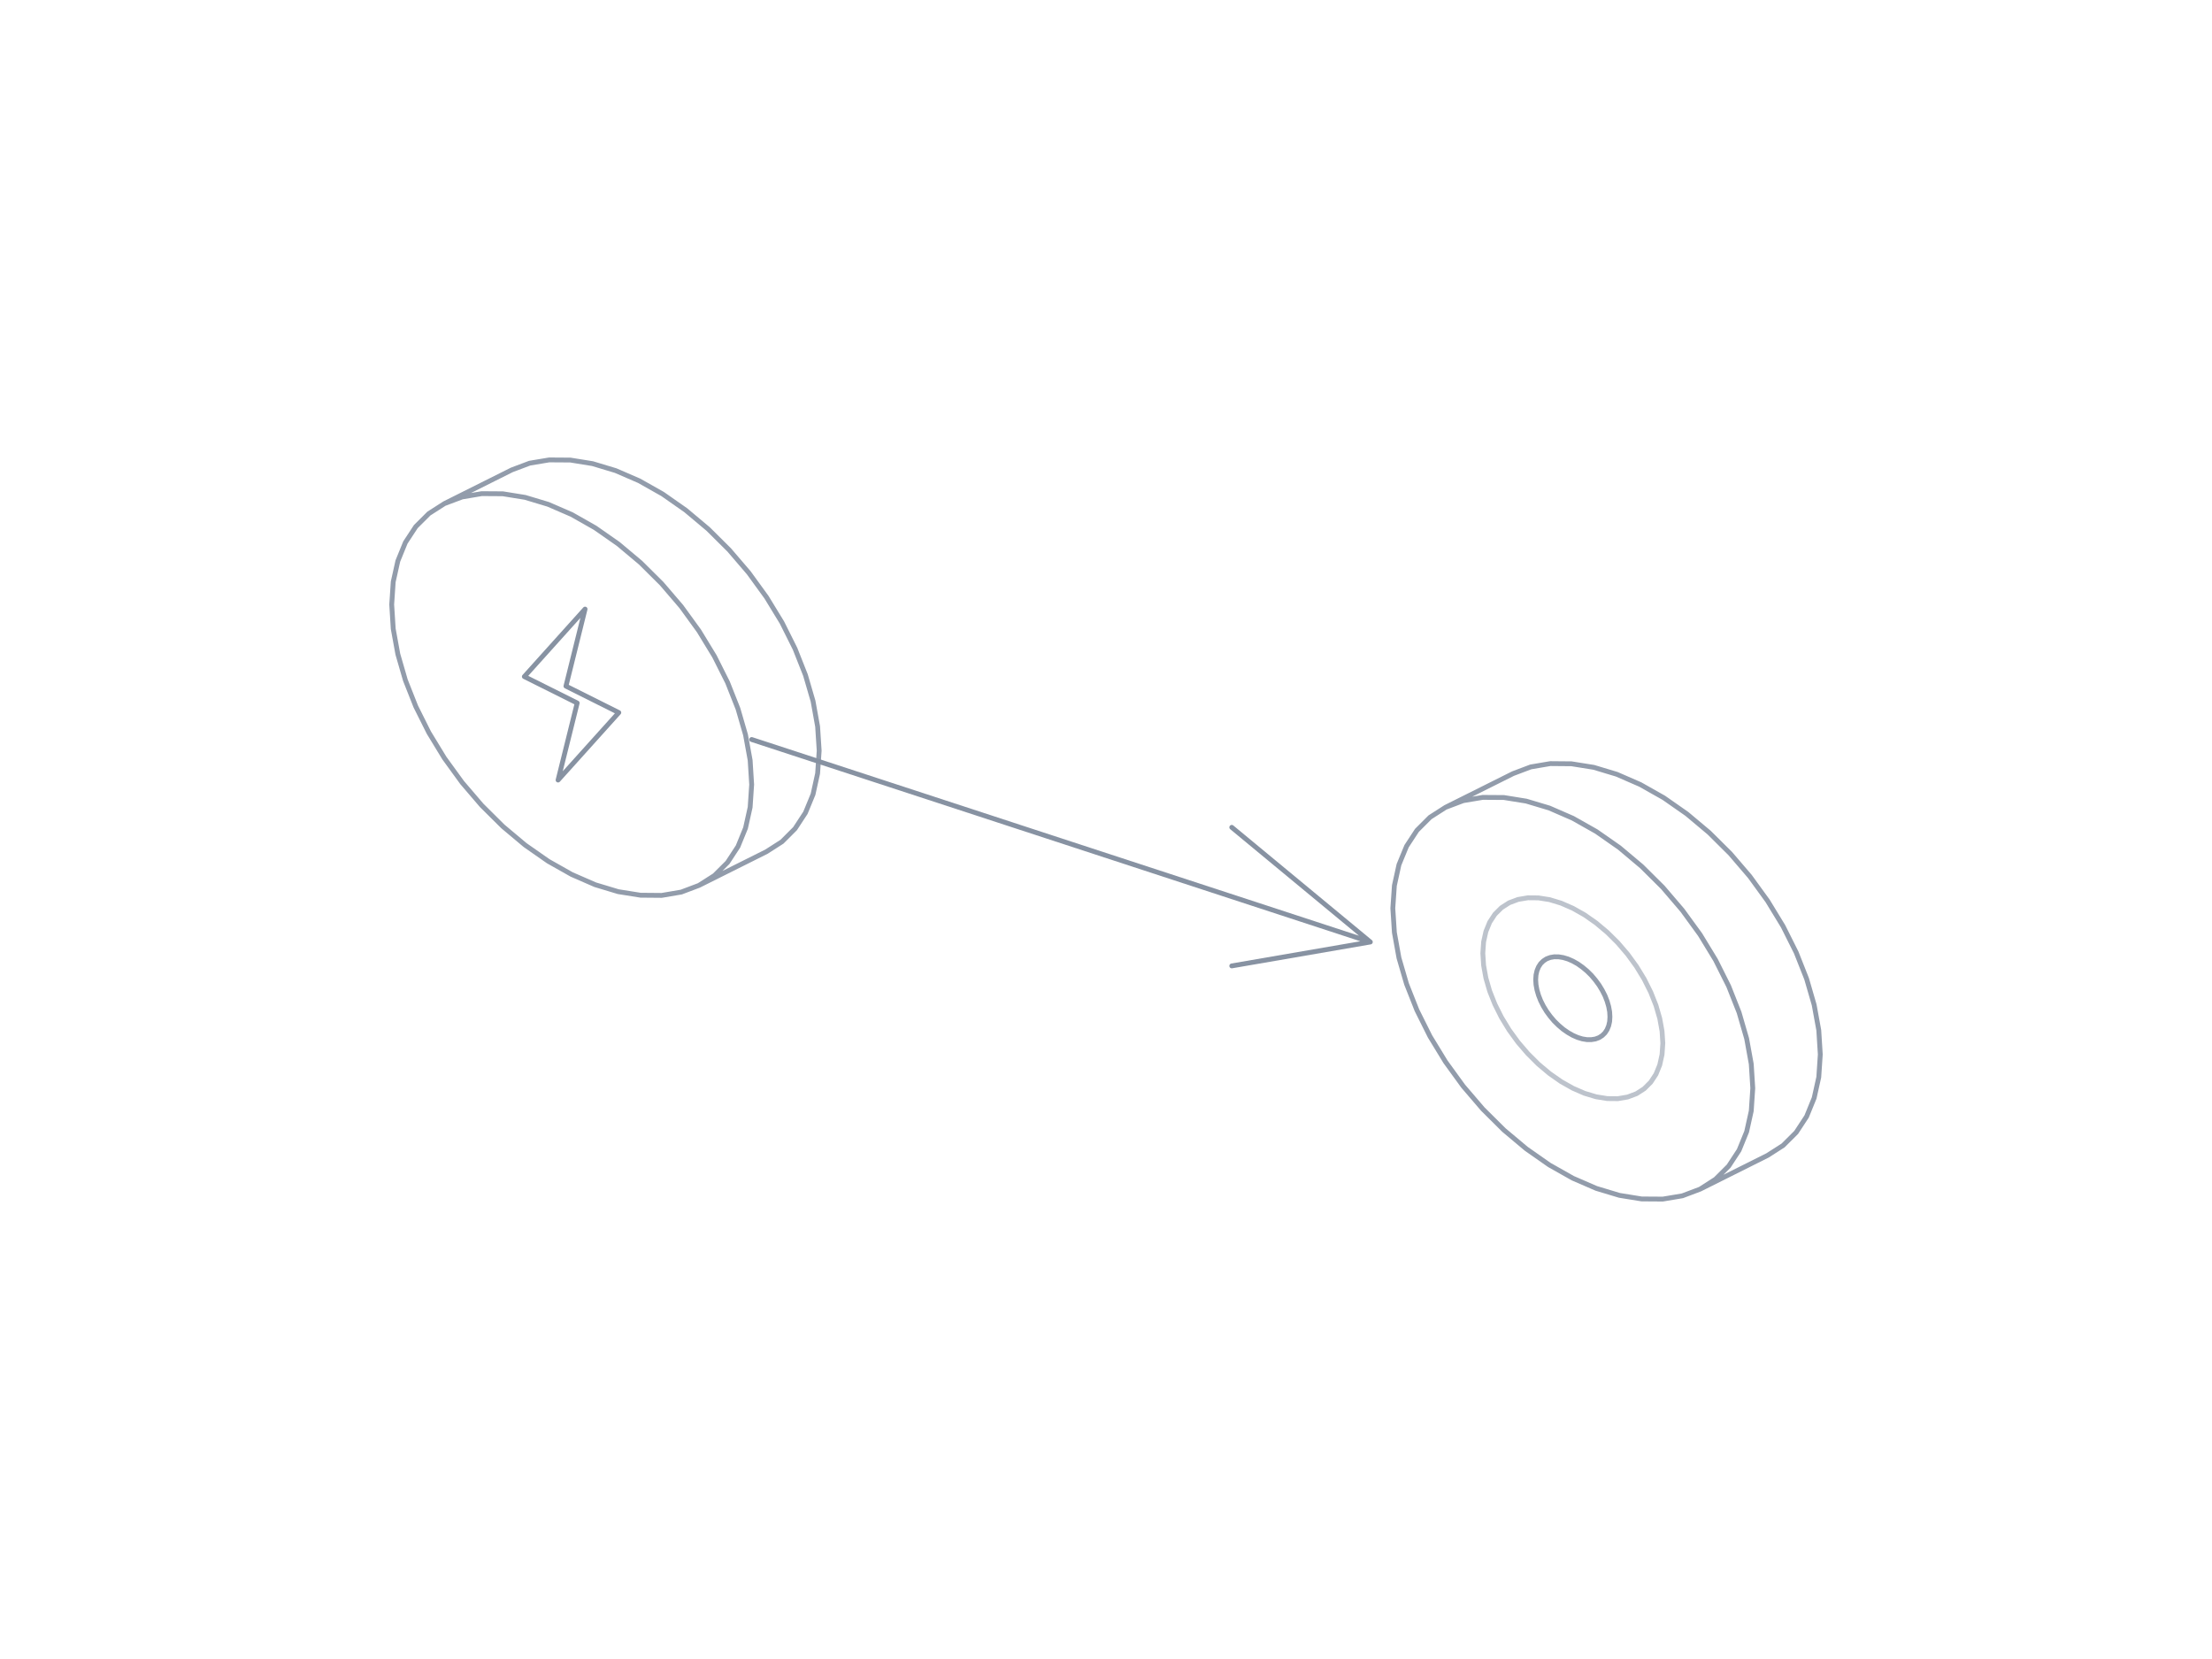
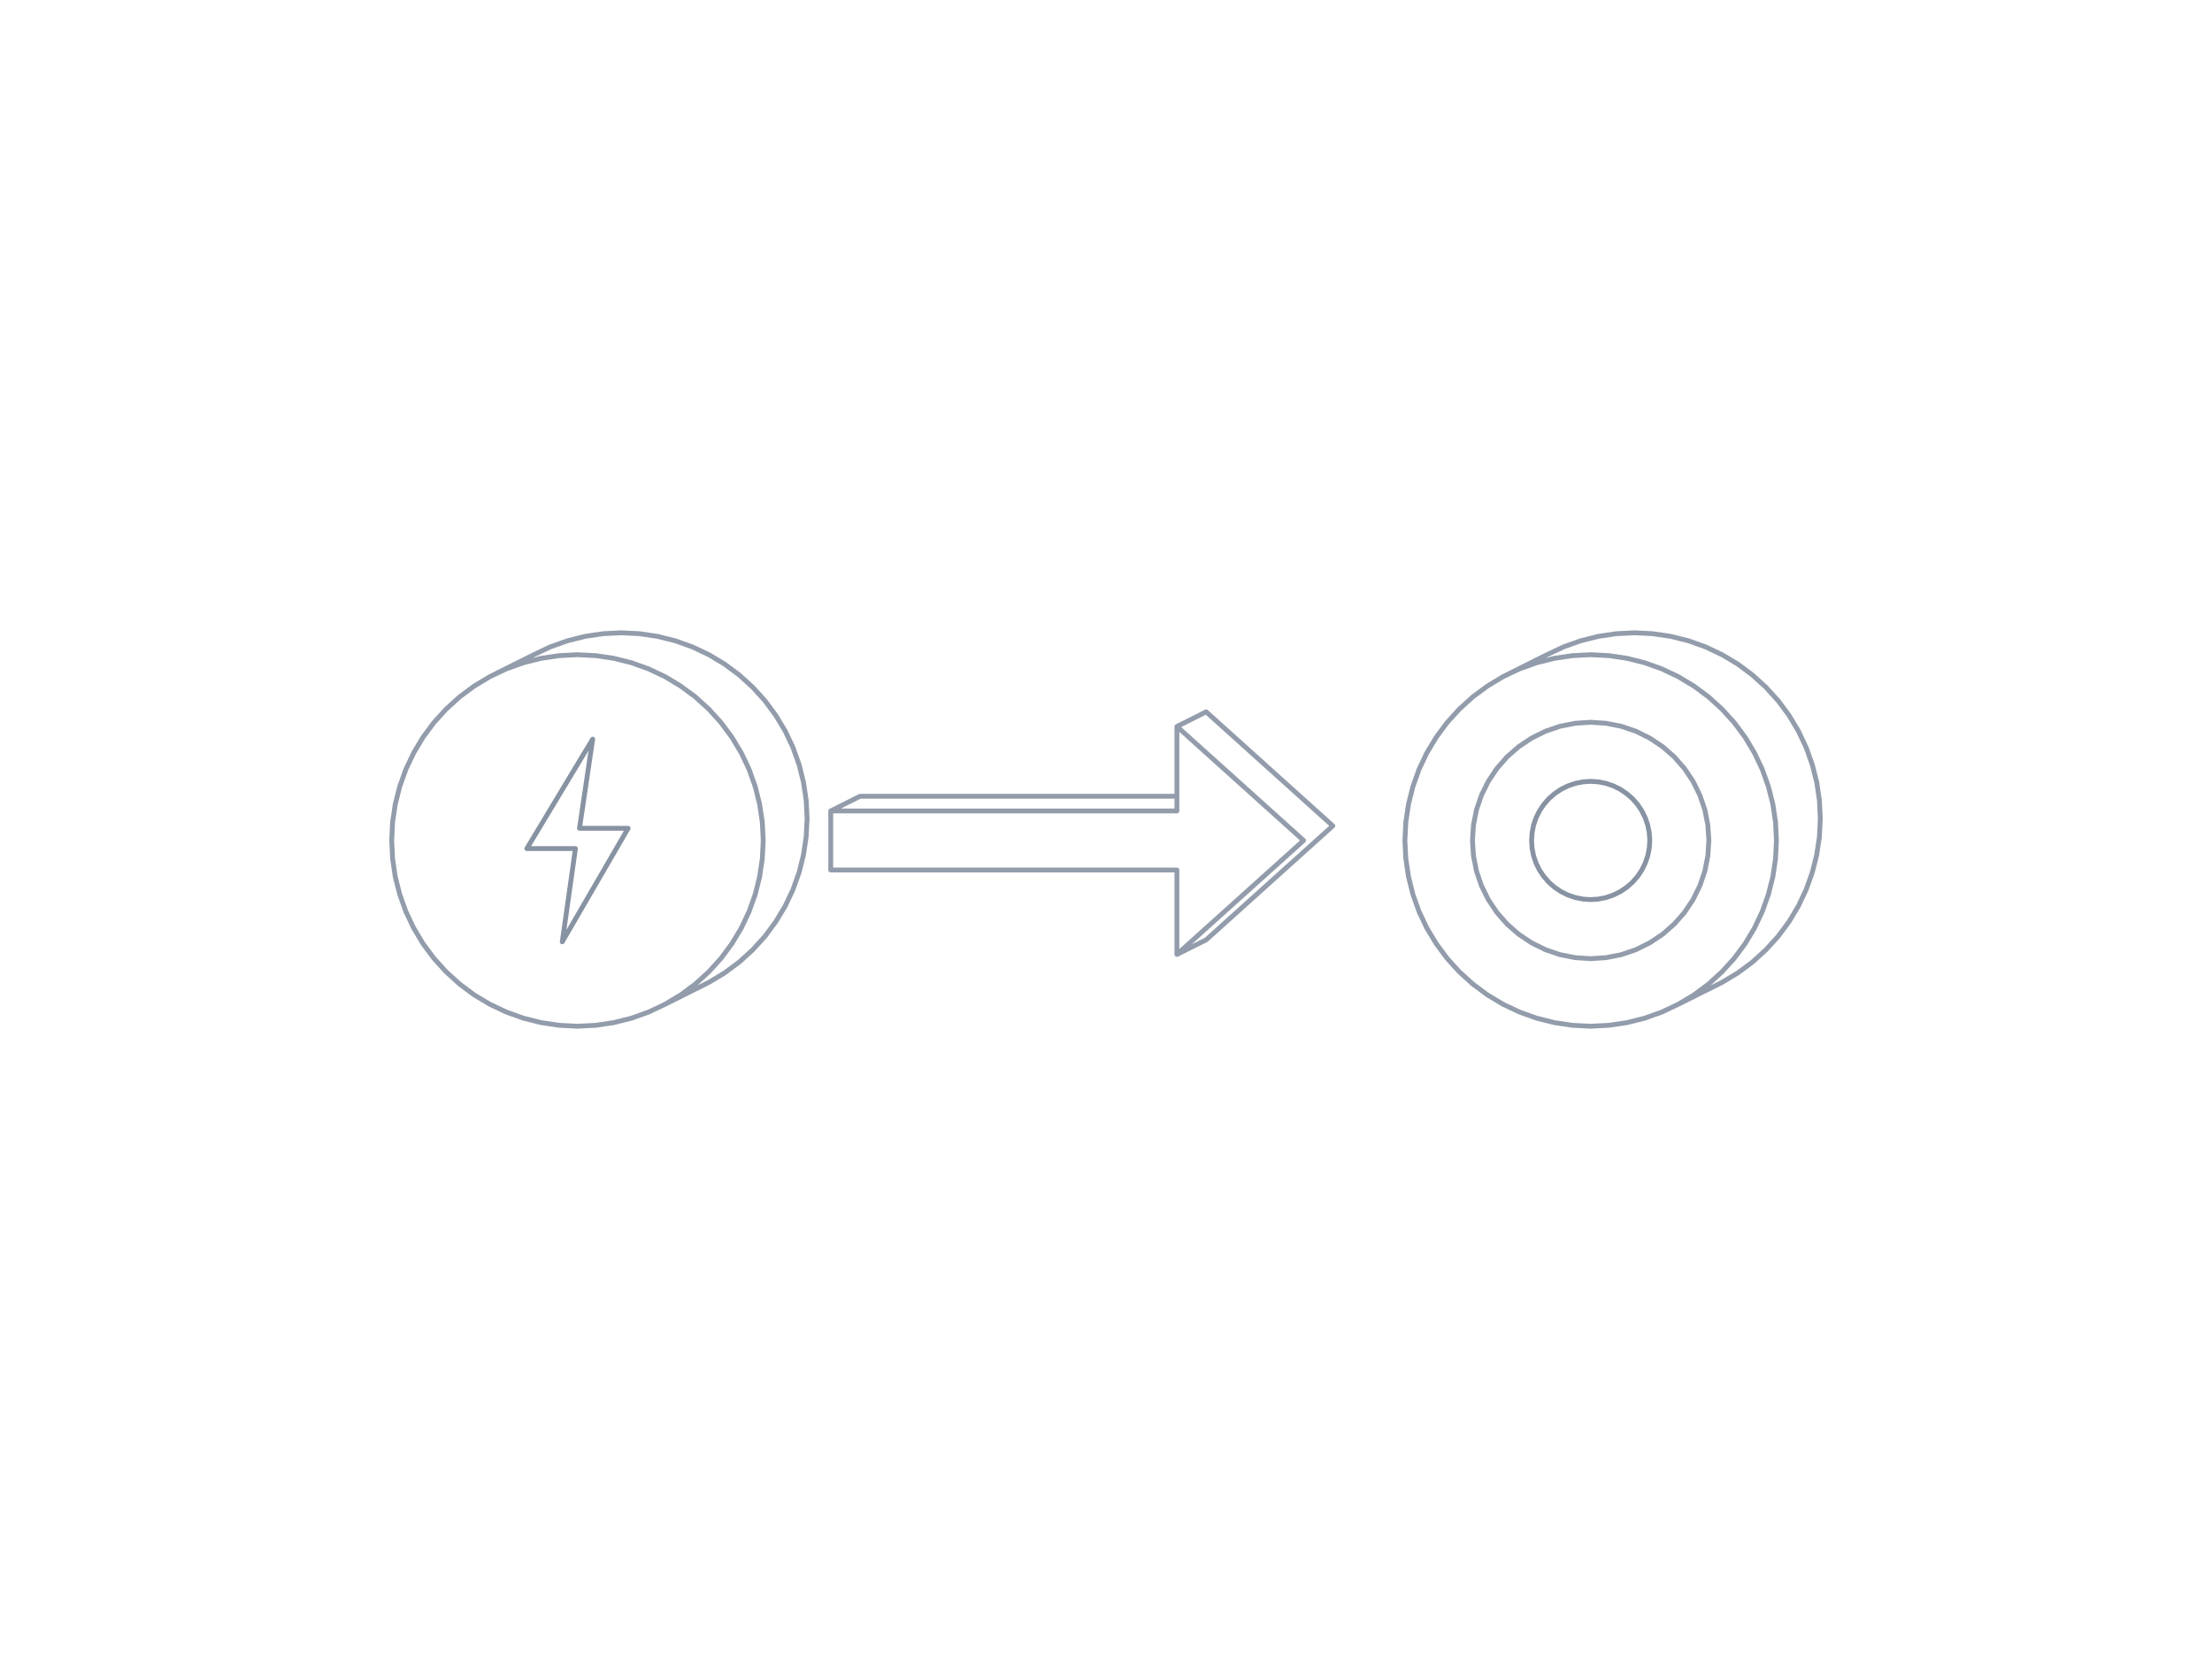
<svg xmlns="http://www.w3.org/2000/svg" viewBox="0 0 480 360" role="img" color="#8792a2" fill="none" stroke="currentColor" stroke-width="1.05" stroke-linecap="round" stroke-linejoin="round">
-   <path vector-effect="non-scaling-stroke" stroke-opacity=".55" d="M331.54,194.82 329.41,195.18 327.49,195.90 325.81,196.98 324.39,198.39 323.26,200.12 322.44,202.13 321.94,204.39 321.77,206.85 321.94,209.48 322.44,212.24 323.26,215.07 324.39,217.92 325.81,220.76 327.49,223.52 329.41,226.16 331.54,228.64 333.83,230.92 336.25,232.95 338.75,234.70 341.30,236.14 343.85,237.25 346.35,238.00 348.77,238.39 351.06,238.41 353.19,238.05 355.11,237.33 356.79,236.25 358.21,234.83 359.34,233.11 360.16,231.10 360.66,228.84 360.83,226.38 360.66,223.75 360.16,220.99 359.34,218.16 358.21,215.31 356.79,212.47 355.11,209.71 353.19,207.07 351.06,204.58 348.77,202.31 346.35,200.28 343.85,198.53 341.30,197.09 338.75,195.98 336.25,195.22 333.83,194.84 331.54,194.82 M360.83,226.38 360.66,223.75 360.16,220.99 359.34,218.16 358.21,215.31 356.79,212.47 355.11,209.71 353.19,207.07 351.06,204.58 348.77,202.31 346.35,200.28 343.85,198.53 341.30,197.09 338.75,195.98 336.25,195.22 333.83,194.84 331.54,194.82 329.41,195.18 327.49,195.90 325.81,196.98 324.39,198.39 323.26,200.12 322.44,202.13 321.94,204.39 321.77,206.85 321.94,209.48 322.44,212.24 323.26,215.07 324.39,217.92 325.81,220.76 327.49,223.52 329.41,226.16 331.54,228.64 333.83,230.92 336.25,232.95 338.75,234.70 341.30,236.14 343.85,237.25 346.35,238.00 348.77,238.39 351.06,238.41 353.19,238.05 355.11,237.33 356.79,236.25 358.21,234.83 359.34,233.11 360.16,231.10 360.66,228.84 360.83,226.38" />
-   <path vector-effect="non-scaling-stroke" stroke-opacity=".9" d="M119.17,99.80 114.93,100.51 111.08,101.96 96.44,109.28 93.07,111.44 90.23,114.27 87.97,117.72 86.33,121.74 85.33,126.25 85.00,131.18 85.33,136.45 86.33,141.95 87.97,147.61 90.23,153.32 93.07,158.99 96.44,164.52 100.28,169.81 104.53,174.77 109.11,179.32 113.95,183.38 118.96,186.88 124.06,189.76 129.15,191.98 134.16,193.49 139.00,194.26 143.58,194.30 147.83,193.58 151.67,192.13 166.32,184.81 169.69,182.65 172.52,179.82 174.78,176.37 176.43,172.36 177.42,167.84 177.76,162.91 177.42,157.65 176.43,152.14 174.78,146.48 172.52,140.77 169.69,135.10 166.32,129.58 162.48,124.29 158.23,119.33 153.65,114.78 148.81,110.72 143.80,107.21 138.70,104.33 133.60,102.12 128.59,100.61 123.76,99.83 119.17,99.80 M163.11,170.24 162.78,164.97 161.78,159.46 160.14,153.80 157.88,148.09 155.04,142.43 151.67,136.90 147.83,131.61 143.58,126.65 139.00,122.10 134.16,118.04 129.15,114.54 124.06,111.65 118.96,109.44 113.95,107.93 109.11,107.15 104.53,107.12 100.28,107.84 96.44,109.28 93.07,111.44 90.23,114.27 87.97,117.72 86.33,121.74 85.33,126.25 85.00,131.18 85.33,136.45 86.33,141.95 87.97,147.61 90.23,153.32 93.07,158.99 96.44,164.52 100.28,169.81 104.53,174.77 109.11,179.32 113.95,183.38 118.96,186.88 124.06,189.76 129.15,191.98 134.16,193.49 139.00,194.26 143.58,194.30 147.83,193.58 151.67,192.13 155.04,189.98 157.88,187.15 160.14,183.70 161.78,179.68 162.78,175.17 163.11,170.24 M336.42,165.70 332.17,166.42 328.33,167.87 313.68,175.19 310.31,177.35 307.48,180.18 305.22,183.63 303.57,187.64 302.58,192.16 302.24,197.09 302.58,202.35 303.57,207.86 305.22,213.52 307.48,219.23 310.31,224.90 313.68,230.42 317.52,235.71 321.77,240.67 326.35,245.22 331.19,249.28 336.20,252.79 341.30,255.67 346.40,257.88 351.41,259.39 356.24,260.17 360.83,260.20 365.07,259.49 368.92,258.04 383.56,250.72 386.93,248.56 389.77,245.73 392.03,242.28 393.67,238.26 394.67,233.75 395.00,228.82 394.67,223.55 393.67,218.05 392.03,212.39 389.77,206.68 386.93,201.01 383.56,195.48 379.72,190.19 375.47,185.23 370.89,180.68 366.05,176.62 361.04,173.12 355.94,170.24 350.85,168.02 345.84,166.51 341.00,165.74 336.42,165.70 M380.35,236.14 380.02,230.88 379.02,225.37 377.38,219.71 375.12,214.00 372.28,208.33 368.92,202.81 365.07,197.52 360.83,192.56 356.24,188.00 351.41,183.94 346.40,180.44 341.30,177.56 336.20,175.34 331.19,173.84 326.35,173.06 321.77,173.03 317.52,173.74 313.68,175.19 310.31,177.35 307.48,180.18 305.22,183.63 303.57,187.64 302.58,192.16 302.24,197.09 302.58,202.35 303.57,207.86 305.22,213.52 307.48,219.23 310.31,224.90 313.68,230.42 317.52,235.71 321.77,240.67 326.35,245.22 331.19,249.28 336.20,252.79 341.30,255.67 346.40,257.88 351.41,259.39 356.24,260.17 360.83,260.20 365.07,259.49 368.92,258.04 372.28,255.88 375.12,253.05 377.38,249.60 379.02,245.58 380.02,241.07 380.35,236.14 M337.27,207.62 336.40,207.77 335.60,208.07 334.91,208.52 334.32,209.10 333.86,209.81 333.52,210.64 333.31,211.57 333.24,212.59 333.31,213.67 333.52,214.81 333.86,215.98 334.32,217.15 334.91,218.32 335.60,219.46 336.40,220.55 337.27,221.58 338.22,222.51 339.21,223.35 340.25,224.07 341.30,224.67 342.35,225.13 343.38,225.44 344.38,225.60 345.33,225.60 346.20,225.46 347.00,225.16 347.69,224.71 348.28,224.13 348.74,223.42 349.08,222.59 349.29,221.66 349.35,220.64 349.29,219.56 349.08,218.42 348.74,217.25 348.28,216.07 347.69,214.91 347.00,213.77 346.20,212.68 345.33,211.65 344.38,210.71 343.38,209.88 342.35,209.15 341.30,208.56 340.25,208.10 339.21,207.79 338.22,207.63 337.27,207.62 M349.35,220.64 349.29,219.56 349.08,218.42 348.74,217.25 348.28,216.07 347.69,214.91 347.00,213.77 346.20,212.68 345.33,211.65 344.38,210.71 343.38,209.88 342.35,209.15 341.30,208.56 340.25,208.10 339.21,207.79 338.22,207.63 337.27,207.62 336.40,207.77 335.60,208.07 334.91,208.52 334.32,209.10 333.86,209.81 333.52,210.64 333.31,211.57 333.24,212.59 333.31,213.67 333.52,214.81 333.86,215.98 334.32,217.15 334.91,218.32 335.60,219.46 336.40,220.55 337.27,221.58 338.22,222.51 339.21,223.35 340.25,224.07 341.30,224.67 342.35,225.13 343.38,225.44 344.38,225.60 345.33,225.60 346.20,225.46 347.00,225.16 347.69,224.71 348.28,224.13 348.74,223.42 349.08,222.59 349.29,221.66 349.35,220.64" />
-   <path vector-effect="non-scaling-stroke" stroke-opacity="1" d="M126.96,132.17 113.78,146.82 125.25,152.55 121.10,169.27 134.28,154.63 122.81,148.89 126.96,132.17 M163.11,160.47 297.36,204.41 M267.29,209.60 297.36,204.41 267.29,179.53" />
+   <path vector-effect="non-scaling-stroke" stroke-opacity=".9" d="M89.76,163.38 88.07,166.95 86.74,170.68 85.77,174.52 85.19,178.43 85.00,182.38 85.19,186.33 85.77,190.24 86.74,194.08 88.07,197.81 89.76,201.38 91.79,204.77 94.15,207.95 96.81,210.88 99.74,213.54 102.91,215.90 106.31,217.93 109.88,219.62 113.61,220.95 117.44,221.91 121.36,222.49 125.31,222.69 129.26,222.49 133.17,221.91 137.01,220.95 140.73,219.62 144.31,217.93 153.83,213.17 157.22,211.13 160.40,208.78 163.33,206.12 165.99,203.19 168.34,200.01 170.38,196.62 172.07,193.05 173.40,189.32 174.36,185.48 174.94,181.57 175.14,177.62 174.94,173.67 174.36,169.76 173.40,165.92 172.07,162.19 170.38,158.62 168.34,155.23 165.99,152.05 163.33,149.12 160.40,146.46 157.22,144.10 153.83,142.07 150.25,140.38 146.53,139.05 142.69,138.09 138.78,137.51 134.83,137.31 130.88,137.51 126.96,138.09 123.13,139.05 119.40,140.38 115.83,142.07 106.31,146.83 102.91,148.87 99.74,151.22 96.81,153.88 94.15,156.81 91.79,159.99 89.76,163.38 M165.62,182.38 165.42,178.43 164.84,174.52 163.88,170.68 162.55,166.95 160.86,163.38 158.82,159.99 156.47,156.81 153.81,153.88 150.88,151.22 147.70,148.87 144.31,146.83 140.73,145.14 137.01,143.81 133.17,142.85 129.26,142.27 125.31,142.07 121.36,142.27 117.44,142.85 113.61,143.81 109.88,145.14 106.31,146.83 102.91,148.87 99.74,151.22 96.81,153.88 94.15,156.81 91.79,159.99 89.76,163.38 88.07,166.95 86.74,170.68 85.77,174.52 85.19,178.43 85.00,182.38 85.19,186.33 85.77,190.24 86.74,194.08 88.07,197.81 89.76,201.38 91.79,204.77 94.15,207.95 96.81,210.88 99.74,213.54 102.91,215.90 106.31,217.93 109.88,219.62 113.61,220.95 117.44,221.91 121.36,222.49 125.31,222.69 129.26,222.49 133.17,221.91 137.01,220.95 140.73,219.62 144.31,217.93 147.70,215.90 150.88,213.54 153.81,210.88 156.47,207.95 158.82,204.77 160.86,201.38 162.55,197.81 163.88,194.08 164.84,190.24 165.42,186.33 165.62,182.38 M309.62,163.38 307.93,166.95 306.60,170.68 305.64,174.52 305.06,178.43 304.86,182.38 305.06,186.33 305.64,190.24 306.60,194.08 307.93,197.81 309.62,201.38 311.66,204.77 314.01,207.95 316.67,210.88 319.60,213.54 322.78,215.90 326.17,217.93 329.75,219.62 333.47,220.95 337.31,221.91 341.22,222.49 345.17,222.69 349.12,222.49 353.04,221.91 356.87,220.95 360.60,219.62 364.17,217.93 373.69,213.17 377.09,211.13 380.26,208.78 383.19,206.12 385.85,203.19 388.21,200.01 390.24,196.62 391.93,193.05 393.26,189.32 394.23,185.48 394.81,181.57 395.00,177.62 394.81,173.67 394.23,169.76 393.26,165.92 391.93,162.19 390.24,158.62 388.21,155.23 385.85,152.05 383.19,149.12 380.26,146.46 377.09,144.10 373.69,142.07 370.12,140.38 366.39,139.05 362.56,138.09 358.64,137.51 354.69,137.31 350.74,137.51 346.83,138.09 342.99,139.05 339.27,140.38 335.69,142.07 326.17,146.83 322.78,148.87 319.60,151.22 316.67,153.88 314.01,156.81 311.66,159.99 309.62,163.38 M385.48,182.38 385.29,178.43 384.71,174.52 383.74,170.68 382.41,166.95 380.72,163.38 378.69,159.99 376.33,156.81 373.67,153.88 370.74,151.22 367.57,148.87 364.17,146.83 360.60,145.14 356.87,143.81 353.04,142.85 349.12,142.27 345.17,142.07 341.22,142.27 337.31,142.85 333.47,143.81 329.75,145.14 326.17,146.83 322.78,148.87 319.60,151.22 316.67,153.88 314.01,156.81 311.66,159.99 309.62,163.38 307.93,166.95 306.60,170.68 305.64,174.52 305.06,178.43 304.86,182.38 305.06,186.33 305.64,190.24 306.60,194.08 307.93,197.81 309.62,201.38 311.66,204.77 314.01,207.95 316.67,210.88 319.60,213.54 322.78,215.90 326.17,217.93 329.75,219.62 333.47,220.95 337.31,221.91 341.22,222.49 345.17,222.69 349.12,222.49 353.04,221.91 356.87,220.95 360.60,219.62 364.17,217.93 367.57,215.90 370.74,213.54 373.67,210.88 376.33,207.95 378.69,204.77 380.72,201.38 382.41,197.81 383.74,194.08 384.71,190.24 385.29,186.33 385.48,182.38 M370.82,182.38 370.60,179.03 369.95,175.74 368.87,172.56 367.39,169.55 365.52,166.76 363.31,164.24 360.79,162.03 358.00,160.17 354.99,158.68 351.81,157.60 348.52,156.95 345.17,156.73 341.82,156.95 338.53,157.60 335.36,158.68 332.35,160.17 329.56,162.03 327.03,164.24 324.82,166.76 322.96,169.55 321.47,172.56 320.39,175.74 319.74,179.03 319.52,182.38 319.74,185.73 320.39,189.02 321.47,192.20 322.96,195.21 324.82,198.00 327.03,200.52 329.56,202.73 332.35,204.59 335.36,206.08 338.53,207.16 341.82,207.81 345.17,208.03 348.52,207.81 351.81,207.16 354.99,206.08 358.00,204.59 360.79,202.73 363.31,200.52 365.52,198.00 367.39,195.21 368.87,192.20 369.95,189.02 370.60,185.73 370.82,182.38 M255.39,157.65 255.39,172.79 186.62,172.79 180.27,175.97 180.27,188.79 255.39,188.79 255.39,207.11 261.74,203.94 289.22,179.21 261.74,154.47 255.39,157.65 M180.27,188.79 255.39,188.79 255.39,207.11 282.88,182.38 255.39,157.65 255.39,175.97 180.27,175.97 180.27,188.79" />
+   <path vector-effect="non-scaling-stroke" stroke-opacity="1" d="M128.61,160.39 114.32,184.14 124.87,184.14 122.01,204.37 136.30,179.74 125.75,179.74 128.61,160.39 M358.00,182.38 357.89,180.71 357.56,179.06 357.02,177.47 356.28,175.97 355.35,174.57 354.24,173.31 352.98,172.21 351.58,171.27 350.08,170.53 348.49,169.99 346.85,169.66 345.17,169.55 343.50,169.66 341.85,169.99 340.26,170.53 338.76,171.27 337.36,172.21 336.10,173.31 335.00,174.57 334.06,175.97 333.32,177.47 332.78,179.06 332.46,180.71 332.35,182.38 332.46,184.05 332.78,185.70 333.32,187.29 334.06,188.79 335.00,190.19 336.10,191.45 337.36,192.56 338.76,193.49 340.26,194.23 341.85,194.77 343.50,195.10 345.17,195.21 346.85,195.10 348.49,194.77 350.08,194.23 351.58,193.49 352.98,192.56 354.24,191.45 355.35,190.19 356.28,188.79 357.02,187.29 357.56,185.70 357.89,184.05 358.00,182.38" />
</svg>
